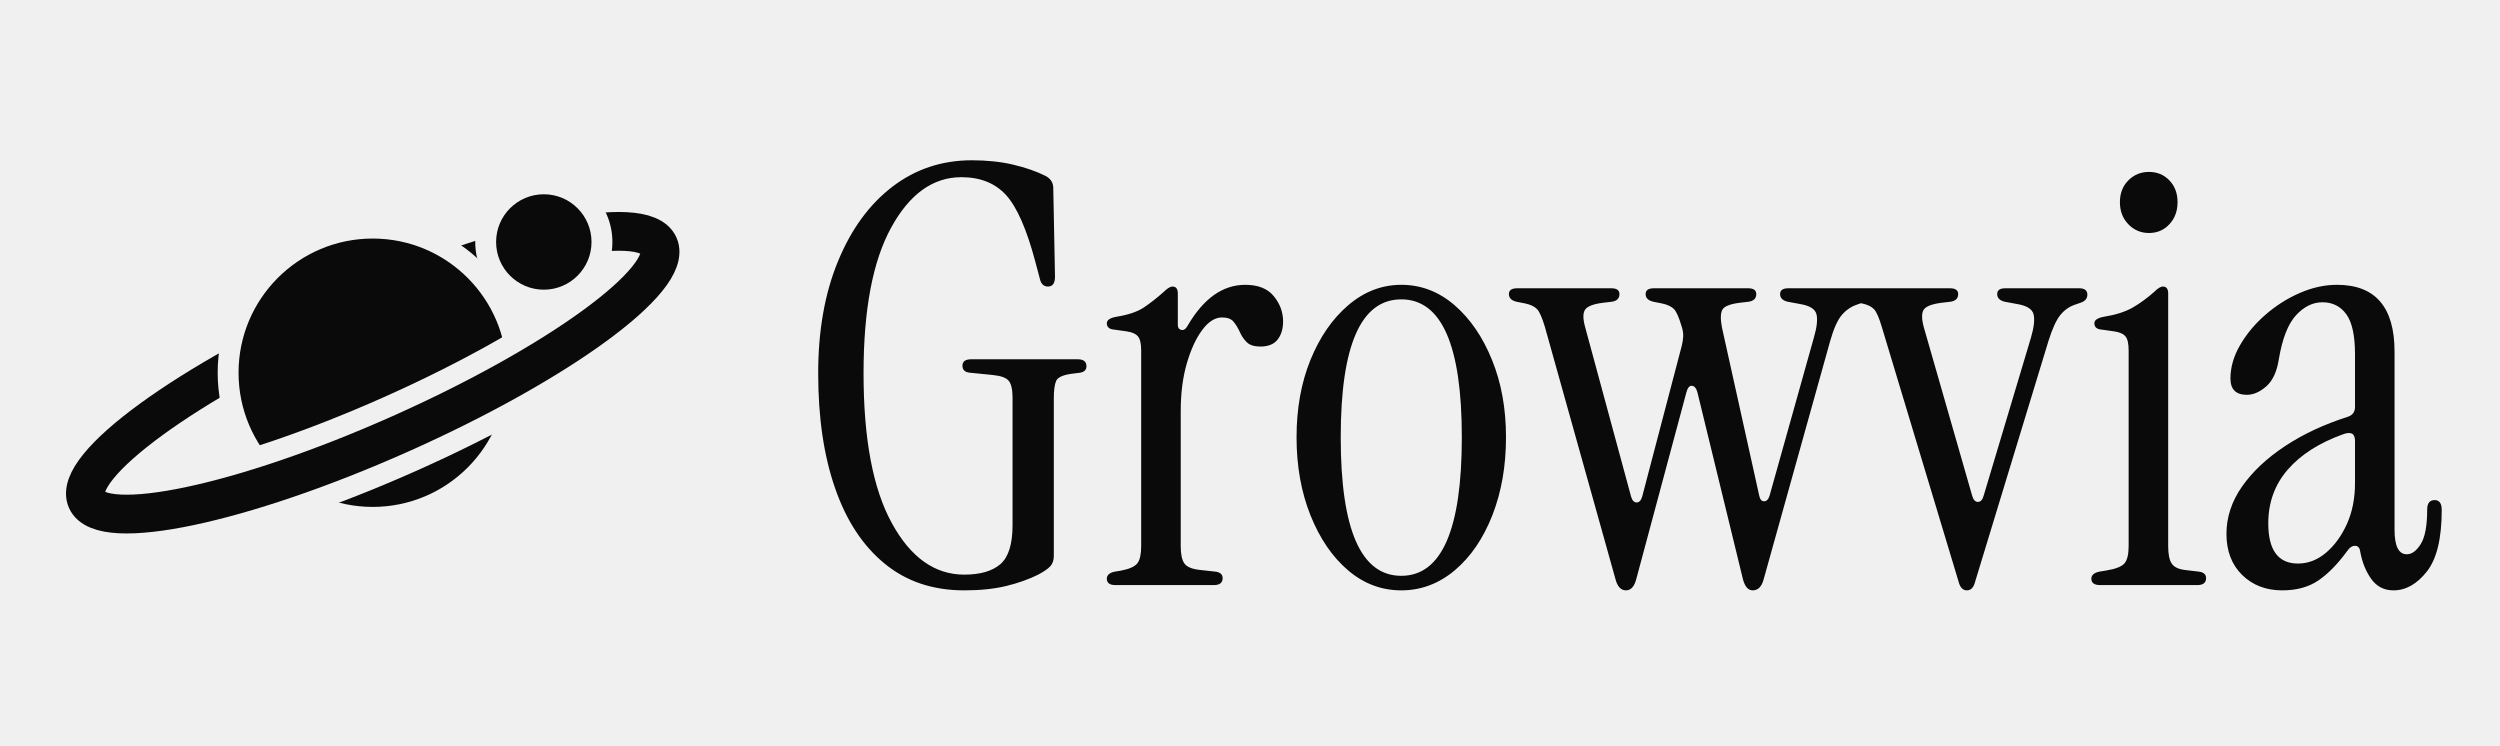
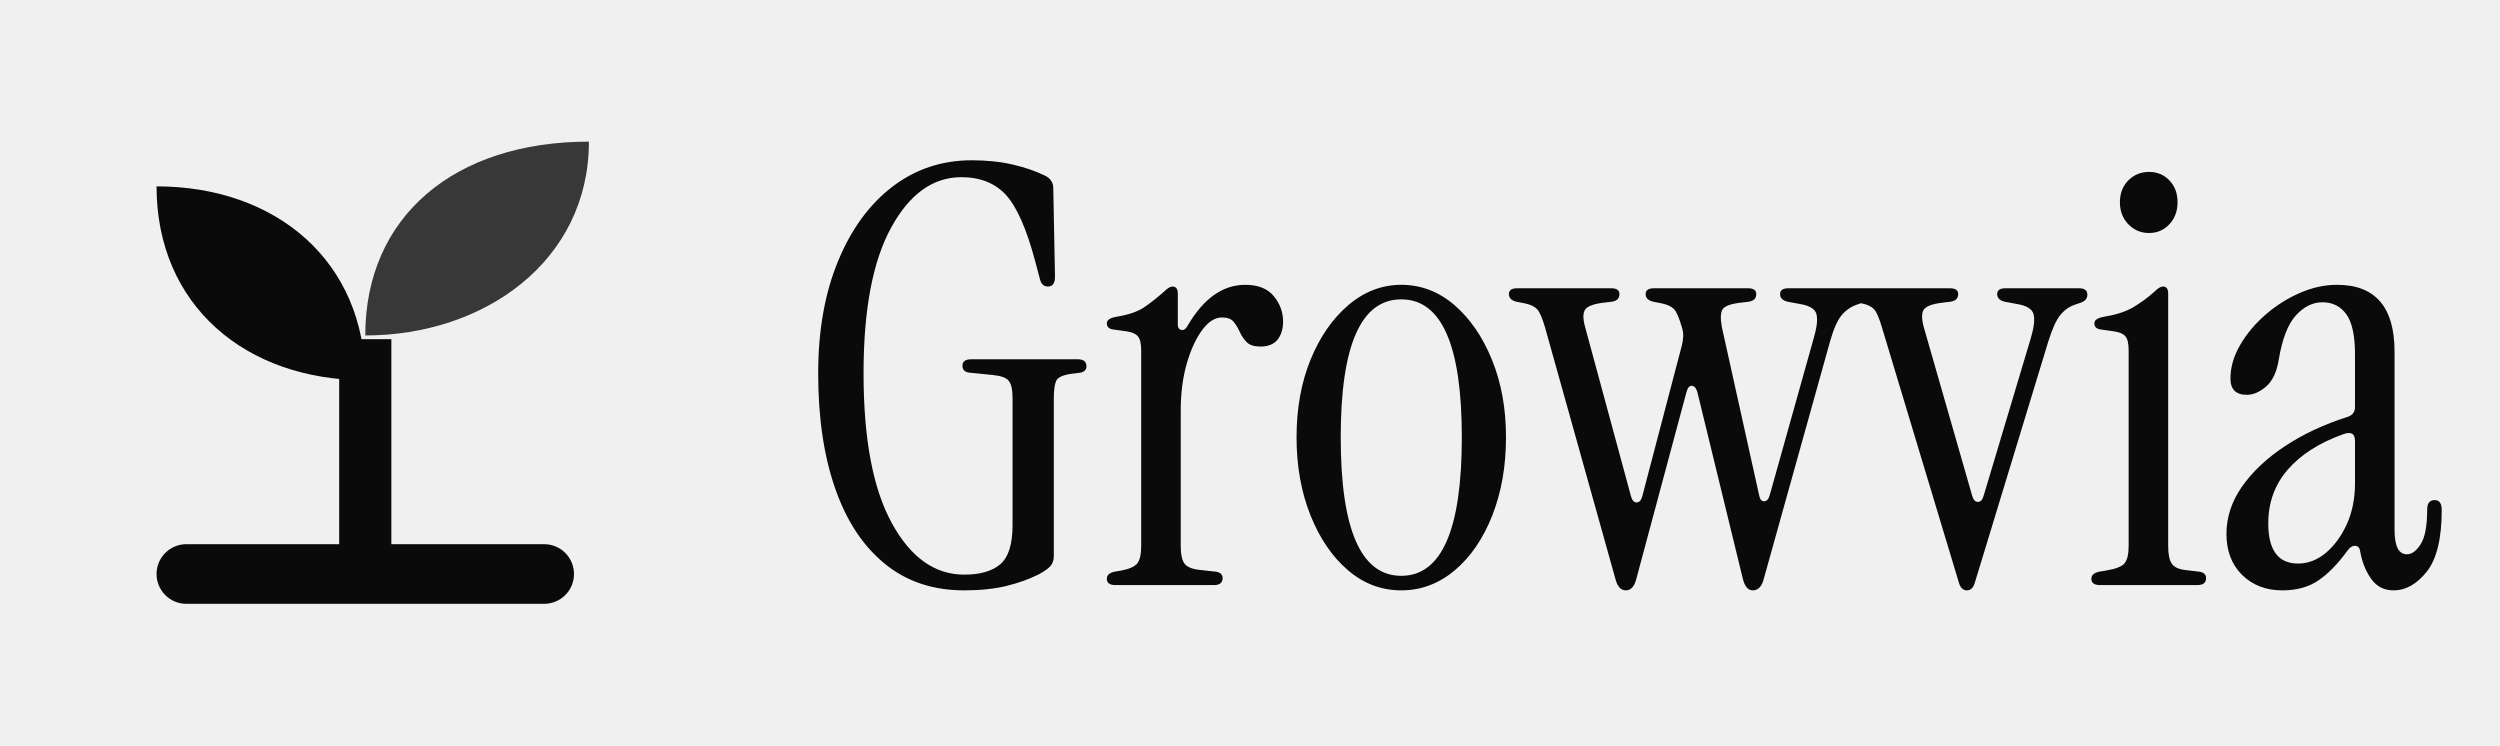
<svg xmlns="http://www.w3.org/2000/svg" viewBox="0 0 275 82" width="275" height="82" role="img" aria-label="Growvia">
-   <g transform="translate(0 0) scale(0.82)">
-     <defs>
-       <clipPath id="lg-top">
-         <rect x="-60" y="-60" width="120" height="60" transform="translate(50 50) rotate(-24)" />
-       </clipPath>
-       <mask id="lg-ring" maskUnits="userSpaceOnUse" x="0" y="0" width="100" height="100">
-         <rect width="100" height="100" fill="#fff" />
-         <circle cx="50" cy="50" r="20.8" fill="#000" clip-path="url(#lg-top)" />
-         <circle cx="72.95" cy="32.46" r="9.2" fill="#000" />
-       </mask>
-       <mask id="lg-planet" maskUnits="userSpaceOnUse" x="0" y="0" width="100" height="100">
-         <rect width="100" height="100" fill="#fff" />
-         <path d="M -42 0 A 42 9 0 0 0 42 0" transform="translate(50 50) rotate(-24)" fill="none" stroke="#000" stroke-width="10.8" />
-       </mask>
-     </defs>
-     <g fill="#0a0a0a">
-       <g mask="url(#lg-ring)">
-         <ellipse cx="0" cy="0" rx="42" ry="9" transform="translate(50 50) rotate(-24)" fill="none" stroke="#0a0a0a" stroke-width="5.2" />
-       </g>
-       <circle cx="50" cy="50" r="18" mask="url(#lg-planet)" />
-       <circle cx="72.95" cy="32.46" r="6.4" />
+   <g transform="scale(0.82)">
+     <g transform="translate(-1 1)" fill="#0a0a0a">
+       <rect x="22" y="72" width="56" height="8" rx="4" />
+       <rect x="46.5" y="44.5" width="7" height="30" />
+       <path d="M50 50 C 50 34, 38 24, 22 24 C 22 40, 34 50, 50 50 Z" />
+       <path d="M50 44 C 50 28, 62 18, 80 18 C 80 34, 66 44, 50 44 Z" opacity="0.8" />
    </g>
  </g>
  <path transform="translate(87.44 64.36)" fill="#0a0a0a" d="M18.63 0.58L18.63 0.58Q13.44 0.58 9.86-2.37Q6.27-5.31 4.42-10.66Q2.56-16.00 2.56-23.30L2.56-23.30Q2.56-30.34 4.74-35.62Q6.91-40.90 10.72-43.82Q14.53-46.73 19.46-46.73L19.46-46.73Q21.96-46.73 24.00-46.25Q26.05-45.77 27.59-45.00L27.59-45.00Q28.42-44.55 28.42-43.66L28.42-43.66L28.61-33.93Q28.61-32.84 27.84-32.84L27.84-32.84Q27.14-32.84 26.95-33.67L26.95-33.67L26.44-35.59Q25.03-40.90 23.24-42.89Q21.44-44.87 18.31-44.87L18.31-44.87Q13.63-44.87 10.59-39.33Q7.55-33.80 7.55-23.30L7.55-23.30Q7.55-12.48 10.66-6.82Q13.76-1.15 18.63-1.15L18.63-1.15Q21.25-1.15 22.60-2.30Q23.94-3.46 23.94-6.59L23.94-6.59L23.94-20.61Q23.94-21.96 23.52-22.47Q23.11-22.98 21.76-23.11L21.76-23.11L19.27-23.36Q18.43-23.43 18.43-24.13L18.43-24.13Q18.43-24.84 19.40-24.84L19.40-24.84L31.11-24.84Q32.07-24.84 32.07-24.07L32.07-24.07Q32.07-23.49 31.37-23.36L31.37-23.36L30.40-23.24Q29.00-23.04 28.74-22.47Q28.48-21.89 28.48-20.55L28.48-20.55L28.48-3.20Q28.48-2.50 28.10-2.08Q27.72-1.66 26.76-1.15L26.76-1.15Q25.22-0.38 23.24 0.10Q21.25 0.58 18.63 0.58ZM43.21-28.55L43.21-28.55Q45.83-33.03 49.54-33.03L49.54-33.03Q51.66-33.03 52.68-31.78Q53.70-30.53 53.70-29.00L53.70-29.00Q53.70-27.78 53.10-27.01Q52.49-26.24 51.21-26.24L51.21-26.24Q50.18-26.24 49.70-26.72Q49.22-27.20 48.94-27.84Q48.65-28.48 48.26-28.96Q47.88-29.44 46.98-29.44L46.98-29.44Q45.83-29.44 44.81-28.07Q43.78-26.69 43.11-24.39Q42.44-22.08 42.44-19.14L42.44-19.14L42.44-4.29Q42.44-2.94 42.85-2.37Q43.27-1.79 44.62-1.66L44.62-1.66L46.34-1.47Q47.05-1.34 47.05-0.77L47.05-0.77Q47.05 0 46.09 0L46.09 0L35.27 0Q34.31 0 34.31-0.70L34.31-0.70Q34.31-1.28 35.14-1.47L35.14-1.47L35.91-1.60Q37.25-1.86 37.67-2.40Q38.09-2.94 38.09-4.29L38.09-4.29L38.09-25.80Q38.09-26.95 37.73-27.36Q37.38-27.78 36.49-27.91L36.49-27.91L35.14-28.10Q34.31-28.16 34.31-28.80L34.31-28.80Q34.31-29.32 35.33-29.51L35.33-29.51Q37.32-29.83 38.37-30.53Q39.43-31.24 40.58-32.26L40.58-32.26Q41.16-32.84 41.54-32.84L41.54-32.84Q42.12-32.84 42.12-32.07L42.12-32.07L42.12-28.61Q42.12-28.16 42.50-28.07Q42.89-27.97 43.21-28.55ZM66.70 0.58L66.70 0.58Q63.43 0.58 60.84-1.63Q58.25-3.84 56.71-7.68Q55.18-11.52 55.18-16.26L55.18-16.26Q55.18-21.00 56.71-24.77Q58.25-28.55 60.87-30.79Q63.50-33.03 66.70-33.03L66.70-33.03Q69.96-33.03 72.56-30.79Q75.15-28.55 76.68-24.77Q78.22-21.00 78.22-16.26L78.22-16.26Q78.22-11.52 76.72-7.68Q75.21-3.84 72.59-1.63Q69.96 0.58 66.70 0.58ZM66.70-1.02L66.70-1.02Q73.36-1.02 73.36-16.26L73.36-16.26Q73.36-31.43 66.70-31.43L66.70-31.43Q60.04-31.43 60.04-16.26L60.04-16.26Q60.04-1.02 66.70-1.02ZM91.41 0.58L91.41 0.58Q90.57 0.58 90.25-0.70L90.25-0.70L82.51-28.36Q82.06-29.89 81.65-30.34Q81.23-30.79 80.33-30.98L80.33-30.98L79.37-31.17Q78.54-31.37 78.54-32.01L78.54-32.01Q78.54-32.65 79.44-32.65L79.44-32.65L89.81-32.65Q90.70-32.65 90.70-32.01L90.70-32.01Q90.70-31.30 89.87-31.17L89.87-31.17L88.85-31.05Q87.31-30.85 86.93-30.31Q86.54-29.76 86.93-28.36L86.93-28.36L91.98-9.73Q92.17-9.09 92.59-9.09Q93.01-9.09 93.20-9.73L93.20-9.73L97.55-26.31Q97.68-26.82 97.71-27.33Q97.74-27.84 97.55-28.42L97.55-28.42Q97.10-29.96 96.69-30.37Q96.27-30.79 95.38-30.98L95.38-30.98L94.42-31.17Q93.58-31.37 93.58-32.01L93.58-32.01Q93.58-32.65 94.48-32.65L94.48-32.65L104.85-32.65Q105.75-32.65 105.75-32.01L105.75-32.01Q105.75-31.30 104.91-31.17L104.91-31.17L103.89-31.05Q102.35-30.85 102.03-30.31Q101.71-29.76 101.97-28.36L101.97-28.36L106.07-9.86Q106.19-9.22 106.61-9.22Q107.03-9.22 107.22-9.86L107.22-9.86L112.08-27.20Q112.59-28.93 112.37-29.80Q112.15-30.66 110.55-30.92L110.55-30.92L109.20-31.17Q108.37-31.37 108.37-32.01L108.37-32.01Q108.37-32.65 109.27-32.65L109.27-32.65L117.27-32.65Q118.16-32.65 118.16-31.94L118.16-31.94Q118.16-31.30 117.39-31.05L117.39-31.05L116.82-30.85Q115.86-30.53 115.15-29.70Q114.45-28.87 113.87-26.82L113.87-26.82L106.58-0.70Q106.26 0.58 105.36 0.58L105.36 0.58Q104.59 0.58 104.27-0.70L104.27-0.70L99.28-21.19Q99.09-21.89 98.67-21.92Q98.26-21.96 98.06-21.19L98.06-21.19L92.56-0.70Q92.24 0.58 91.41 0.58ZM128.92 0.58L128.92 0.58Q128.34 0.58 128.08-0.13L128.08-0.13L119.57-28.36Q119.12-29.89 118.71-30.34Q118.29-30.79 117.39-30.98L117.39-30.98L116.43-31.17Q115.60-31.37 115.60-32.01L115.60-32.01Q115.60-32.65 116.50-32.65L116.50-32.65L127.06-32.65Q127.96-32.65 127.96-32.01L127.96-32.01Q127.96-31.30 127.12-31.17L127.12-31.17L126.10-31.05Q124.56-30.85 124.18-30.31Q123.80-29.76 124.18-28.36L124.18-28.36L129.49-9.86Q129.68-9.15 130.13-9.15Q130.58-9.15 130.77-9.86L130.77-9.86L135.96-27.20Q136.47-28.93 136.25-29.80Q136.02-30.66 134.42-30.92L134.42-30.92L133.08-31.17Q132.25-31.37 132.25-32.01L132.25-32.01Q132.25-32.65 133.14-32.65L133.14-32.65L141.27-32.65Q142.17-32.65 142.17-31.94L142.17-31.94Q142.17-31.30 141.40-31.05L141.40-31.05L140.82-30.85Q139.86-30.53 139.19-29.70Q138.52-28.87 137.88-26.82L137.88-26.82L129.75-0.13Q129.49 0.58 128.92 0.58ZM148.95-38.73L148.95-38.73Q147.61-38.73 146.68-39.69Q145.75-40.65 145.75-42.12L145.75-42.12Q145.75-43.59 146.68-44.52Q147.61-45.45 148.95-45.45L148.95-45.45Q150.30-45.45 151.19-44.52Q152.09-43.59 152.09-42.12L152.09-42.12Q152.09-40.65 151.19-39.69Q150.30-38.73 148.95-38.73ZM154.26 0L143.58 0Q142.61 0 142.61-0.70L142.61-0.70Q142.61-1.28 143.45-1.47L143.45-1.47L144.22-1.60Q145.82-1.86 146.26-2.40Q146.71-2.94 146.71-4.29L146.71-4.29L146.71-25.80Q146.71-26.95 146.36-27.36Q146.01-27.78 145.11-27.91L145.11-27.91L143.77-28.10Q142.94-28.16 142.94-28.80L142.94-28.80Q142.94-29.32 143.96-29.51L143.96-29.51Q145.94-29.83 147.16-30.53Q148.38-31.24 149.53-32.26L149.53-32.26Q150.10-32.84 150.49-32.84L150.49-32.84Q151.06-32.84 151.06-32.07L151.06-32.07L151.06-4.29Q151.06-2.94 151.45-2.37Q151.83-1.79 152.92-1.66L152.92-1.66L154.52-1.47Q155.23-1.34 155.23-0.77L155.23-0.77Q155.23 0 154.26 0L154.26 0ZM163.61 0.58L163.61 0.58Q160.92 0.58 159.19-1.12Q157.47-2.82 157.47-5.63L157.47-5.63Q157.47-8.39 159.19-10.85Q160.92-13.31 163.93-15.30Q166.94-17.28 170.78-18.50L170.78-18.50Q171.61-18.76 171.61-19.59L171.61-19.59L171.61-25.41Q171.61-28.48 170.65-29.80Q169.69-31.11 168.03-31.11L168.03-31.11Q166.43-31.11 165.11-29.67Q163.80-28.23 163.23-24.84L163.23-24.84Q162.91-22.79 161.85-21.86Q160.79-20.93 159.71-20.93L159.71-20.93Q157.91-20.93 157.91-22.72L157.91-22.72Q157.91-24.58 158.97-26.40Q160.03-28.23 161.75-29.73Q163.48-31.24 165.53-32.13Q167.58-33.03 169.63-33.03L169.63-33.03Q175.96-33.03 175.96-25.67L175.96-25.67L175.96-6.08Q175.96-3.39 177.31-3.39L177.31-3.39Q178.14-3.39 178.84-4.51Q179.55-5.63 179.55-8.32L179.55-8.32Q179.55-9.35 180.38-9.35L180.38-9.35Q181.15-9.35 181.15-8.26L181.15-8.26Q181.15-3.58 179.52-1.50Q177.88 0.58 175.84 0.58L175.84 0.58Q174.30 0.58 173.40-0.67Q172.51-1.92 172.19-3.65L172.19-3.65Q172.12-4.29 171.64-4.32Q171.16-4.35 170.72-3.71L170.72-3.71Q169.18-1.60 167.58-0.51Q165.98 0.58 163.61 0.58ZM165.34-2.37L165.34-2.37Q167.00-2.37 168.41-3.55Q169.82-4.74 170.72-6.72Q171.61-8.71 171.61-11.20L171.61-11.20L171.61-15.87Q171.61-17.09 170.27-16.58L170.27-16.58Q166.36-15.17 164.22-12.71Q162.07-10.24 162.07-6.79L162.07-6.79Q162.07-2.37 165.34-2.37Z" />
</svg>
